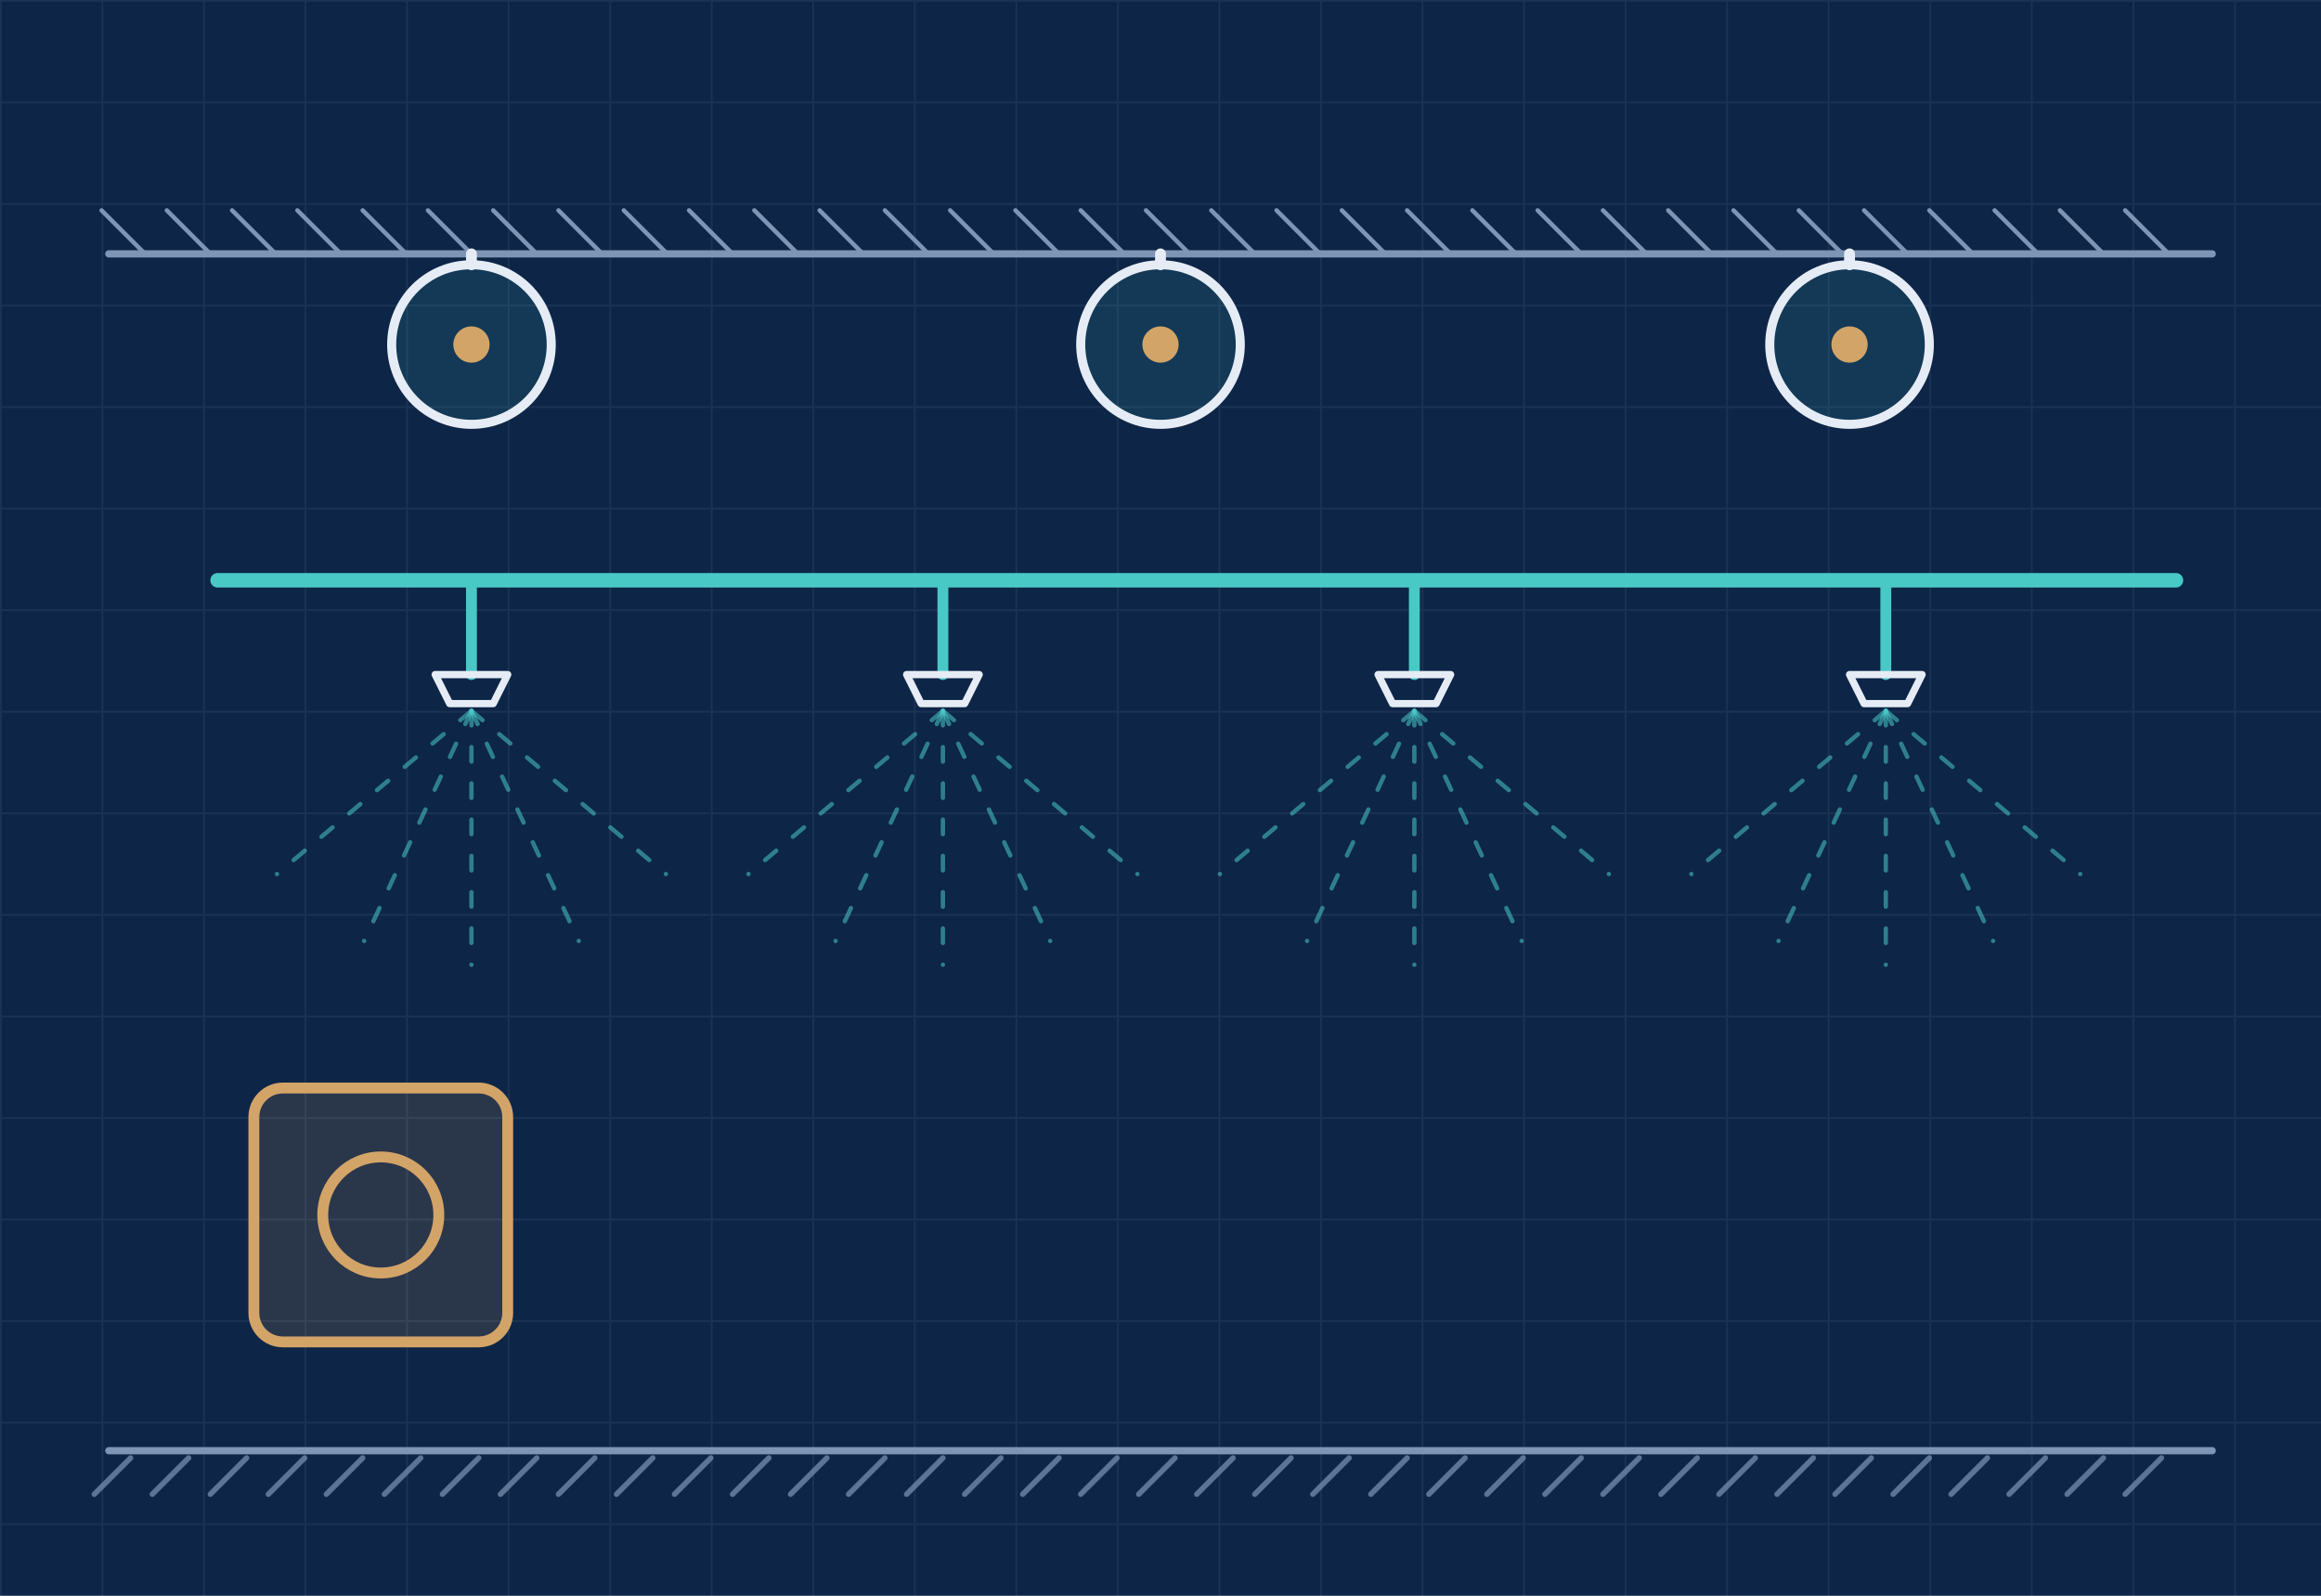
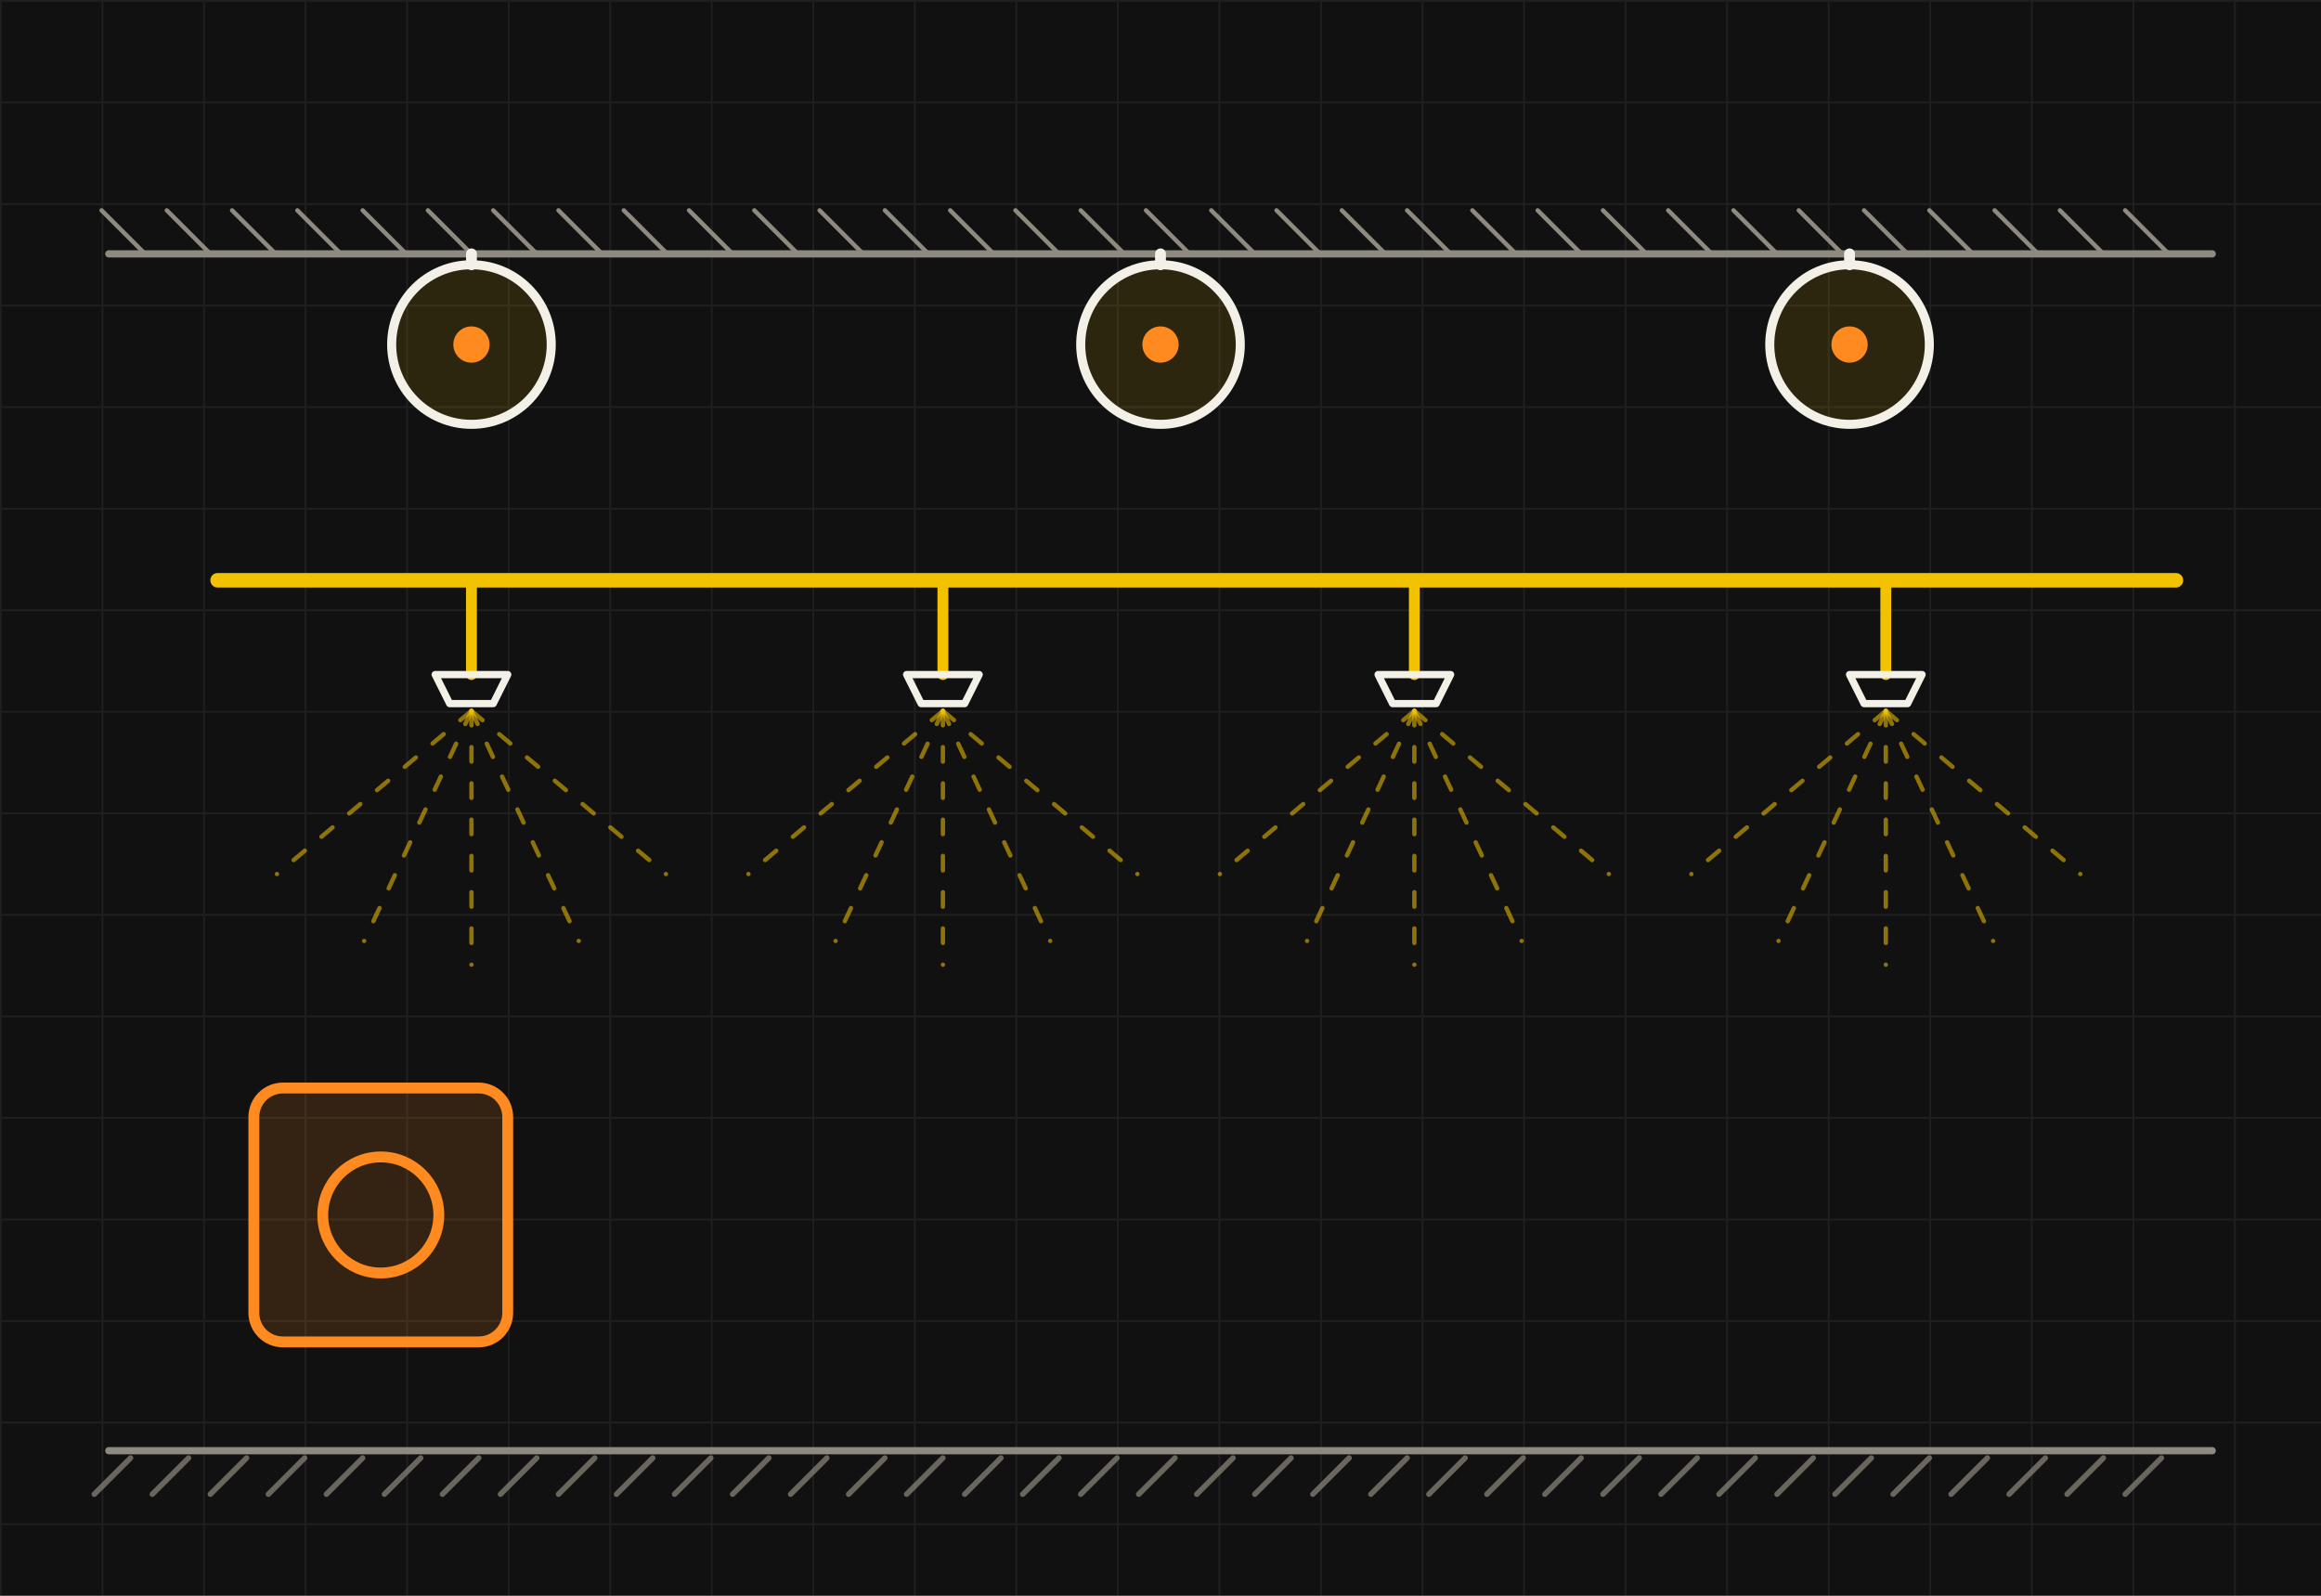
<svg xmlns="http://www.w3.org/2000/svg" viewBox="0 0 640 440" width="640" height="440" role="img" aria-label="Yangın Algılama ve İhbar Sistemleri Projesi: yangın dedektörleri ve sprinkler hattı çizimi">
  <defs>
    <pattern id="g" width="28" height="28" patternUnits="userSpaceOnUse">
      <path d="M28 0H0V28" fill="none" stroke="#ffffff" stroke-opacity=".06" />
    </pattern>
  </defs>
-   <rect width="640" height="440" fill="#0d2547" />
+   <rect width="640" height="440" fill="#111111" />
  <rect width="640" height="440" fill="url(#g)" />
-   <g transform="translate(0,0)">
-     <line x1="30" y1="70" x2="610" y2="70" stroke="#7f95b5" stroke-width="2" opacity="1" stroke-linecap="round" />
-     <line x1="40" y1="70" x2="28" y2="58" stroke="#7f95b5" stroke-width="1.2" opacity="1" stroke-linecap="round" />
-     <line x1="58" y1="70" x2="46" y2="58" stroke="#7f95b5" stroke-width="1.2" opacity="1" stroke-linecap="round" />
-     <line x1="76" y1="70" x2="64" y2="58" stroke="#7f95b5" stroke-width="1.2" opacity="1" stroke-linecap="round" />
-     <line x1="94" y1="70" x2="82" y2="58" stroke="#7f95b5" stroke-width="1.2" opacity="1" stroke-linecap="round" />
-     <line x1="112" y1="70" x2="100" y2="58" stroke="#7f95b5" stroke-width="1.2" opacity="1" stroke-linecap="round" />
-     <line x1="130" y1="70" x2="118" y2="58" stroke="#7f95b5" stroke-width="1.2" opacity="1" stroke-linecap="round" />
-     <line x1="148" y1="70" x2="136" y2="58" stroke="#7f95b5" stroke-width="1.2" opacity="1" stroke-linecap="round" />
-     <line x1="166" y1="70" x2="154" y2="58" stroke="#7f95b5" stroke-width="1.2" opacity="1" stroke-linecap="round" />
-     <line x1="184" y1="70" x2="172" y2="58" stroke="#7f95b5" stroke-width="1.2" opacity="1" stroke-linecap="round" />
-     <line x1="202" y1="70" x2="190" y2="58" stroke="#7f95b5" stroke-width="1.2" opacity="1" stroke-linecap="round" />
-     <line x1="220" y1="70" x2="208" y2="58" stroke="#7f95b5" stroke-width="1.2" opacity="1" stroke-linecap="round" />
-     <line x1="238" y1="70" x2="226" y2="58" stroke="#7f95b5" stroke-width="1.2" opacity="1" stroke-linecap="round" />
-     <line x1="256" y1="70" x2="244" y2="58" stroke="#7f95b5" stroke-width="1.2" opacity="1" stroke-linecap="round" />
-     <line x1="274" y1="70" x2="262" y2="58" stroke="#7f95b5" stroke-width="1.2" opacity="1" stroke-linecap="round" />
-     <line x1="292" y1="70" x2="280" y2="58" stroke="#7f95b5" stroke-width="1.2" opacity="1" stroke-linecap="round" />
-     <line x1="310" y1="70" x2="298" y2="58" stroke="#7f95b5" stroke-width="1.2" opacity="1" stroke-linecap="round" />
-     <line x1="328" y1="70" x2="316" y2="58" stroke="#7f95b5" stroke-width="1.2" opacity="1" stroke-linecap="round" />
-     <line x1="346" y1="70" x2="334" y2="58" stroke="#7f95b5" stroke-width="1.2" opacity="1" stroke-linecap="round" />
-     <line x1="364" y1="70" x2="352" y2="58" stroke="#7f95b5" stroke-width="1.2" opacity="1" stroke-linecap="round" />
-     <line x1="382" y1="70" x2="370" y2="58" stroke="#7f95b5" stroke-width="1.2" opacity="1" stroke-linecap="round" />
-     <line x1="400" y1="70" x2="388" y2="58" stroke="#7f95b5" stroke-width="1.2" opacity="1" stroke-linecap="round" />
-     <line x1="418" y1="70" x2="406" y2="58" stroke="#7f95b5" stroke-width="1.2" opacity="1" stroke-linecap="round" />
-     <line x1="436" y1="70" x2="424" y2="58" stroke="#7f95b5" stroke-width="1.2" opacity="1" stroke-linecap="round" />
-     <line x1="454" y1="70" x2="442" y2="58" stroke="#7f95b5" stroke-width="1.2" opacity="1" stroke-linecap="round" />
-     <line x1="472" y1="70" x2="460" y2="58" stroke="#7f95b5" stroke-width="1.2" opacity="1" stroke-linecap="round" />
-     <line x1="490" y1="70" x2="478" y2="58" stroke="#7f95b5" stroke-width="1.2" opacity="1" stroke-linecap="round" />
-     <line x1="508" y1="70" x2="496" y2="58" stroke="#7f95b5" stroke-width="1.2" opacity="1" stroke-linecap="round" />
-     <line x1="526" y1="70" x2="514" y2="58" stroke="#7f95b5" stroke-width="1.2" opacity="1" stroke-linecap="round" />
-     <line x1="544" y1="70" x2="532" y2="58" stroke="#7f95b5" stroke-width="1.2" opacity="1" stroke-linecap="round" />
-     <line x1="562" y1="70" x2="550" y2="58" stroke="#7f95b5" stroke-width="1.2" opacity="1" stroke-linecap="round" />
-     <line x1="580" y1="70" x2="568" y2="58" stroke="#7f95b5" stroke-width="1.2" opacity="1" stroke-linecap="round" />
-     <line x1="598" y1="70" x2="586" y2="58" stroke="#7f95b5" stroke-width="1.2" opacity="1" stroke-linecap="round" />
-     <circle cx="130" cy="95" r="22" stroke="#e6ecf5" stroke-width="2.5" fill="#48c9c61f" opacity="1" />
-     <circle cx="130" cy="95" r="5" stroke="#d3a467" stroke-width="0" fill="#d3a467" opacity="1" />
-     <line x1="130" y1="70" x2="130" y2="73" stroke="#e6ecf5" stroke-width="3" opacity="1" stroke-linecap="round" />
-     <circle cx="320" cy="95" r="22" stroke="#e6ecf5" stroke-width="2.5" fill="#48c9c61f" opacity="1" />
-     <circle cx="320" cy="95" r="5" stroke="#d3a467" stroke-width="0" fill="#d3a467" opacity="1" />
-     <line x1="320" y1="70" x2="320" y2="73" stroke="#e6ecf5" stroke-width="3" opacity="1" stroke-linecap="round" />
-     <circle cx="510" cy="95" r="22" stroke="#e6ecf5" stroke-width="2.5" fill="#48c9c61f" opacity="1" />
-     <circle cx="510" cy="95" r="5" stroke="#d3a467" stroke-width="0" fill="#d3a467" opacity="1" />
-     <line x1="510" y1="70" x2="510" y2="73" stroke="#e6ecf5" stroke-width="3" opacity="1" stroke-linecap="round" />
-     <line x1="60" y1="160" x2="600" y2="160" stroke="#48c9c6" stroke-width="4" opacity="1" stroke-linecap="round" />
-     <line x1="130" y1="160" x2="130" y2="186" stroke="#48c9c6" stroke-width="3" opacity="1" stroke-linecap="round" />
-     <path d="M120 186 h20 l-4 8 h-12 z" stroke="#e6ecf5" stroke-width="2" fill="none" opacity="1" stroke-linecap="round" stroke-linejoin="round" />
-     <line x1="130" y1="196" x2="76.377" y2="240.995" stroke="#48c9c6" stroke-width="1.2" opacity="0.55" stroke-linecap="round" stroke-dasharray="4 6" />
-     <line x1="130" y1="196" x2="100.417" y2="259.442" stroke="#48c9c6" stroke-width="1.2" opacity="0.55" stroke-linecap="round" stroke-dasharray="4 6" />
-     <line x1="130" y1="196" x2="130.0" y2="266.0" stroke="#48c9c6" stroke-width="1.2" opacity="0.55" stroke-linecap="round" stroke-dasharray="4 6" />
-     <line x1="130" y1="196" x2="159.583" y2="259.442" stroke="#48c9c6" stroke-width="1.2" opacity="0.55" stroke-linecap="round" stroke-dasharray="4 6" />
-     <line x1="130" y1="196" x2="183.623" y2="240.995" stroke="#48c9c6" stroke-width="1.2" opacity="0.55" stroke-linecap="round" stroke-dasharray="4 6" />
-     <line x1="260" y1="160" x2="260" y2="186" stroke="#48c9c6" stroke-width="3" opacity="1" stroke-linecap="round" />
-     <path d="M250 186 h20 l-4 8 h-12 z" stroke="#e6ecf5" stroke-width="2" fill="none" opacity="1" stroke-linecap="round" stroke-linejoin="round" />
-     <line x1="260" y1="196" x2="206.377" y2="240.995" stroke="#48c9c6" stroke-width="1.2" opacity="0.55" stroke-linecap="round" stroke-dasharray="4 6" />
-     <line x1="260" y1="196" x2="230.417" y2="259.442" stroke="#48c9c6" stroke-width="1.2" opacity="0.55" stroke-linecap="round" stroke-dasharray="4 6" />
-     <line x1="260" y1="196" x2="260.0" y2="266.0" stroke="#48c9c6" stroke-width="1.2" opacity="0.55" stroke-linecap="round" stroke-dasharray="4 6" />
-     <line x1="260" y1="196" x2="289.583" y2="259.442" stroke="#48c9c6" stroke-width="1.2" opacity="0.55" stroke-linecap="round" stroke-dasharray="4 6" />
-     <line x1="260" y1="196" x2="313.623" y2="240.995" stroke="#48c9c6" stroke-width="1.2" opacity="0.55" stroke-linecap="round" stroke-dasharray="4 6" />
-     <line x1="390" y1="160" x2="390" y2="186" stroke="#48c9c6" stroke-width="3" opacity="1" stroke-linecap="round" />
-     <path d="M380 186 h20 l-4 8 h-12 z" stroke="#e6ecf5" stroke-width="2" fill="none" opacity="1" stroke-linecap="round" stroke-linejoin="round" />
-     <line x1="390" y1="196" x2="336.377" y2="240.995" stroke="#48c9c6" stroke-width="1.2" opacity="0.55" stroke-linecap="round" stroke-dasharray="4 6" />
-     <line x1="390" y1="196" x2="360.417" y2="259.442" stroke="#48c9c6" stroke-width="1.2" opacity="0.55" stroke-linecap="round" stroke-dasharray="4 6" />
-     <line x1="390" y1="196" x2="390.0" y2="266.0" stroke="#48c9c6" stroke-width="1.2" opacity="0.55" stroke-linecap="round" stroke-dasharray="4 6" />
-     <line x1="390" y1="196" x2="419.583" y2="259.442" stroke="#48c9c6" stroke-width="1.2" opacity="0.55" stroke-linecap="round" stroke-dasharray="4 6" />
-     <line x1="390" y1="196" x2="443.623" y2="240.995" stroke="#48c9c6" stroke-width="1.2" opacity="0.55" stroke-linecap="round" stroke-dasharray="4 6" />
-     <line x1="520" y1="160" x2="520" y2="186" stroke="#48c9c6" stroke-width="3" opacity="1" stroke-linecap="round" />
-     <path d="M510 186 h20 l-4 8 h-12 z" stroke="#e6ecf5" stroke-width="2" fill="none" opacity="1" stroke-linecap="round" stroke-linejoin="round" />
-     <line x1="520" y1="196" x2="466.377" y2="240.995" stroke="#48c9c6" stroke-width="1.2" opacity="0.55" stroke-linecap="round" stroke-dasharray="4 6" />
-     <line x1="520" y1="196" x2="490.417" y2="259.442" stroke="#48c9c6" stroke-width="1.2" opacity="0.55" stroke-linecap="round" stroke-dasharray="4 6" />
-     <line x1="520" y1="196" x2="520.0" y2="266.0" stroke="#48c9c6" stroke-width="1.2" opacity="0.55" stroke-linecap="round" stroke-dasharray="4 6" />
-     <line x1="520" y1="196" x2="549.583" y2="259.442" stroke="#48c9c6" stroke-width="1.2" opacity="0.55" stroke-linecap="round" stroke-dasharray="4 6" />
-     <line x1="520" y1="196" x2="573.623" y2="240.995" stroke="#48c9c6" stroke-width="1.2" opacity="0.55" stroke-linecap="round" stroke-dasharray="4 6" />
-     <rect x="70" y="300" width="70" height="70" rx="8" stroke="#d3a467" stroke-width="3" fill="#d3a46726" opacity="1" />
-     <circle cx="105" cy="335" r="16" stroke="#d3a467" stroke-width="3" fill="none" opacity="1" />
-     <line x1="30" y1="400" x2="610" y2="400" stroke="#7f95b5" stroke-width="2" opacity="1" stroke-linecap="round" />
-     <line x1="36" y1="402" x2="26" y2="412" stroke="#7f95b5" stroke-width="1.5" opacity="0.7" stroke-linecap="round" />
-     <line x1="52" y1="402" x2="42" y2="412" stroke="#7f95b5" stroke-width="1.5" opacity="0.7" stroke-linecap="round" />
-     <line x1="68" y1="402" x2="58" y2="412" stroke="#7f95b5" stroke-width="1.5" opacity="0.7" stroke-linecap="round" />
-     <line x1="84" y1="402" x2="74" y2="412" stroke="#7f95b5" stroke-width="1.5" opacity="0.7" stroke-linecap="round" />
-     <line x1="100" y1="402" x2="90" y2="412" stroke="#7f95b5" stroke-width="1.5" opacity="0.7" stroke-linecap="round" />
-     <line x1="116" y1="402" x2="106" y2="412" stroke="#7f95b5" stroke-width="1.5" opacity="0.7" stroke-linecap="round" />
-     <line x1="132" y1="402" x2="122" y2="412" stroke="#7f95b5" stroke-width="1.5" opacity="0.7" stroke-linecap="round" />
-     <line x1="148" y1="402" x2="138" y2="412" stroke="#7f95b5" stroke-width="1.5" opacity="0.7" stroke-linecap="round" />
-     <line x1="164" y1="402" x2="154" y2="412" stroke="#7f95b5" stroke-width="1.5" opacity="0.7" stroke-linecap="round" />
-     <line x1="180" y1="402" x2="170" y2="412" stroke="#7f95b5" stroke-width="1.5" opacity="0.7" stroke-linecap="round" />
-     <line x1="196" y1="402" x2="186" y2="412" stroke="#7f95b5" stroke-width="1.5" opacity="0.7" stroke-linecap="round" />
-     <line x1="212" y1="402" x2="202" y2="412" stroke="#7f95b5" stroke-width="1.5" opacity="0.7" stroke-linecap="round" />
-     <line x1="228" y1="402" x2="218" y2="412" stroke="#7f95b5" stroke-width="1.5" opacity="0.7" stroke-linecap="round" />
-     <line x1="244" y1="402" x2="234" y2="412" stroke="#7f95b5" stroke-width="1.5" opacity="0.7" stroke-linecap="round" />
-     <line x1="260" y1="402" x2="250" y2="412" stroke="#7f95b5" stroke-width="1.5" opacity="0.7" stroke-linecap="round" />
-     <line x1="276" y1="402" x2="266" y2="412" stroke="#7f95b5" stroke-width="1.5" opacity="0.7" stroke-linecap="round" />
-     <line x1="292" y1="402" x2="282" y2="412" stroke="#7f95b5" stroke-width="1.5" opacity="0.7" stroke-linecap="round" />
-     <line x1="308" y1="402" x2="298" y2="412" stroke="#7f95b5" stroke-width="1.5" opacity="0.7" stroke-linecap="round" />
-     <line x1="324" y1="402" x2="314" y2="412" stroke="#7f95b5" stroke-width="1.5" opacity="0.7" stroke-linecap="round" />
-     <line x1="340" y1="402" x2="330" y2="412" stroke="#7f95b5" stroke-width="1.5" opacity="0.7" stroke-linecap="round" />
-     <line x1="356" y1="402" x2="346" y2="412" stroke="#7f95b5" stroke-width="1.5" opacity="0.7" stroke-linecap="round" />
-     <line x1="372" y1="402" x2="362" y2="412" stroke="#7f95b5" stroke-width="1.5" opacity="0.7" stroke-linecap="round" />
-     <line x1="388" y1="402" x2="378" y2="412" stroke="#7f95b5" stroke-width="1.5" opacity="0.7" stroke-linecap="round" />
-     <line x1="404" y1="402" x2="394" y2="412" stroke="#7f95b5" stroke-width="1.5" opacity="0.7" stroke-linecap="round" />
-     <line x1="420" y1="402" x2="410" y2="412" stroke="#7f95b5" stroke-width="1.5" opacity="0.7" stroke-linecap="round" />
-     <line x1="436" y1="402" x2="426" y2="412" stroke="#7f95b5" stroke-width="1.5" opacity="0.7" stroke-linecap="round" />
-     <line x1="452" y1="402" x2="442" y2="412" stroke="#7f95b5" stroke-width="1.5" opacity="0.7" stroke-linecap="round" />
-     <line x1="468" y1="402" x2="458" y2="412" stroke="#7f95b5" stroke-width="1.5" opacity="0.7" stroke-linecap="round" />
-     <line x1="484" y1="402" x2="474" y2="412" stroke="#7f95b5" stroke-width="1.5" opacity="0.7" stroke-linecap="round" />
-     <line x1="500" y1="402" x2="490" y2="412" stroke="#7f95b5" stroke-width="1.5" opacity="0.7" stroke-linecap="round" />
-     <line x1="516" y1="402" x2="506" y2="412" stroke="#7f95b5" stroke-width="1.5" opacity="0.7" stroke-linecap="round" />
-     <line x1="532" y1="402" x2="522" y2="412" stroke="#7f95b5" stroke-width="1.5" opacity="0.7" stroke-linecap="round" />
-     <line x1="548" y1="402" x2="538" y2="412" stroke="#7f95b5" stroke-width="1.5" opacity="0.7" stroke-linecap="round" />
-     <line x1="564" y1="402" x2="554" y2="412" stroke="#7f95b5" stroke-width="1.5" opacity="0.7" stroke-linecap="round" />
-     <line x1="580" y1="402" x2="570" y2="412" stroke="#7f95b5" stroke-width="1.5" opacity="0.7" stroke-linecap="round" />
-     <line x1="596" y1="402" x2="586" y2="412" stroke="#7f95b5" stroke-width="1.5" opacity="0.7" stroke-linecap="round" />
-   </g>
+   <line x1="30" y1="70" x2="610" y2="70" stroke="#8f8a7f" stroke-width="2" opacity="1" stroke-linecap="round" />
+   <line x1="40" y1="70" x2="28" y2="58" stroke="#8f8a7f" stroke-width="1.2" opacity="1" stroke-linecap="round" />
+   <line x1="58" y1="70" x2="46" y2="58" stroke="#8f8a7f" stroke-width="1.2" opacity="1" stroke-linecap="round" />
+   <line x1="76" y1="70" x2="64" y2="58" stroke="#8f8a7f" stroke-width="1.2" opacity="1" stroke-linecap="round" />
+   <line x1="94" y1="70" x2="82" y2="58" stroke="#8f8a7f" stroke-width="1.2" opacity="1" stroke-linecap="round" />
+   <line x1="112" y1="70" x2="100" y2="58" stroke="#8f8a7f" stroke-width="1.2" opacity="1" stroke-linecap="round" />
+   <line x1="130" y1="70" x2="118" y2="58" stroke="#8f8a7f" stroke-width="1.2" opacity="1" stroke-linecap="round" />
+   <line x1="148" y1="70" x2="136" y2="58" stroke="#8f8a7f" stroke-width="1.2" opacity="1" stroke-linecap="round" />
+   <line x1="166" y1="70" x2="154" y2="58" stroke="#8f8a7f" stroke-width="1.2" opacity="1" stroke-linecap="round" />
+   <line x1="184" y1="70" x2="172" y2="58" stroke="#8f8a7f" stroke-width="1.2" opacity="1" stroke-linecap="round" />
+   <line x1="202" y1="70" x2="190" y2="58" stroke="#8f8a7f" stroke-width="1.2" opacity="1" stroke-linecap="round" />
+   <line x1="220" y1="70" x2="208" y2="58" stroke="#8f8a7f" stroke-width="1.2" opacity="1" stroke-linecap="round" />
+   <line x1="238" y1="70" x2="226" y2="58" stroke="#8f8a7f" stroke-width="1.2" opacity="1" stroke-linecap="round" />
+   <line x1="256" y1="70" x2="244" y2="58" stroke="#8f8a7f" stroke-width="1.2" opacity="1" stroke-linecap="round" />
+   <line x1="274" y1="70" x2="262" y2="58" stroke="#8f8a7f" stroke-width="1.2" opacity="1" stroke-linecap="round" />
+   <line x1="292" y1="70" x2="280" y2="58" stroke="#8f8a7f" stroke-width="1.2" opacity="1" stroke-linecap="round" />
+   <line x1="310" y1="70" x2="298" y2="58" stroke="#8f8a7f" stroke-width="1.2" opacity="1" stroke-linecap="round" />
+   <line x1="328" y1="70" x2="316" y2="58" stroke="#8f8a7f" stroke-width="1.2" opacity="1" stroke-linecap="round" />
+   <line x1="346" y1="70" x2="334" y2="58" stroke="#8f8a7f" stroke-width="1.2" opacity="1" stroke-linecap="round" />
+   <line x1="364" y1="70" x2="352" y2="58" stroke="#8f8a7f" stroke-width="1.2" opacity="1" stroke-linecap="round" />
+   <line x1="382" y1="70" x2="370" y2="58" stroke="#8f8a7f" stroke-width="1.2" opacity="1" stroke-linecap="round" />
+   <line x1="400" y1="70" x2="388" y2="58" stroke="#8f8a7f" stroke-width="1.2" opacity="1" stroke-linecap="round" />
+   <line x1="418" y1="70" x2="406" y2="58" stroke="#8f8a7f" stroke-width="1.2" opacity="1" stroke-linecap="round" />
+   <line x1="436" y1="70" x2="424" y2="58" stroke="#8f8a7f" stroke-width="1.2" opacity="1" stroke-linecap="round" />
+   <line x1="454" y1="70" x2="442" y2="58" stroke="#8f8a7f" stroke-width="1.2" opacity="1" stroke-linecap="round" />
+   <line x1="472" y1="70" x2="460" y2="58" stroke="#8f8a7f" stroke-width="1.2" opacity="1" stroke-linecap="round" />
+   <line x1="490" y1="70" x2="478" y2="58" stroke="#8f8a7f" stroke-width="1.2" opacity="1" stroke-linecap="round" />
+   <line x1="508" y1="70" x2="496" y2="58" stroke="#8f8a7f" stroke-width="1.2" opacity="1" stroke-linecap="round" />
+   <line x1="526" y1="70" x2="514" y2="58" stroke="#8f8a7f" stroke-width="1.2" opacity="1" stroke-linecap="round" />
+   <line x1="544" y1="70" x2="532" y2="58" stroke="#8f8a7f" stroke-width="1.2" opacity="1" stroke-linecap="round" />
+   <line x1="562" y1="70" x2="550" y2="58" stroke="#8f8a7f" stroke-width="1.2" opacity="1" stroke-linecap="round" />
+   <line x1="580" y1="70" x2="568" y2="58" stroke="#8f8a7f" stroke-width="1.2" opacity="1" stroke-linecap="round" />
+   <line x1="598" y1="70" x2="586" y2="58" stroke="#8f8a7f" stroke-width="1.2" opacity="1" stroke-linecap="round" />
+   <circle cx="130" cy="95" r="22" stroke="#f3f0e8" stroke-width="2.5" fill="#f2c2001f" opacity="1" />
+   <circle cx="130" cy="95" r="5" stroke="#ff8a1f" stroke-width="0" fill="#ff8a1f" opacity="1" />
+   <line x1="130" y1="70" x2="130" y2="73" stroke="#f3f0e8" stroke-width="3" opacity="1" stroke-linecap="round" />
+   <circle cx="320" cy="95" r="22" stroke="#f3f0e8" stroke-width="2.5" fill="#f2c2001f" opacity="1" />
+   <circle cx="320" cy="95" r="5" stroke="#ff8a1f" stroke-width="0" fill="#ff8a1f" opacity="1" />
+   <line x1="320" y1="70" x2="320" y2="73" stroke="#f3f0e8" stroke-width="3" opacity="1" stroke-linecap="round" />
+   <circle cx="510" cy="95" r="22" stroke="#f3f0e8" stroke-width="2.5" fill="#f2c2001f" opacity="1" />
+   <circle cx="510" cy="95" r="5" stroke="#ff8a1f" stroke-width="0" fill="#ff8a1f" opacity="1" />
+   <line x1="510" y1="70" x2="510" y2="73" stroke="#f3f0e8" stroke-width="3" opacity="1" stroke-linecap="round" />
+   <line x1="60" y1="160" x2="600" y2="160" stroke="#f2c200" stroke-width="4" opacity="1" stroke-linecap="round" />
+   <line x1="130" y1="160" x2="130" y2="186" stroke="#f2c200" stroke-width="3" opacity="1" stroke-linecap="round" />
+   <path d="M120 186 h20 l-4 8 h-12 z" stroke="#f3f0e8" stroke-width="2" fill="none" opacity="1" stroke-linecap="round" stroke-linejoin="round" />
+   <line x1="130" y1="196" x2="76.377" y2="240.995" stroke="#f2c200" stroke-width="1.2" opacity="0.55" stroke-linecap="round" stroke-dasharray="4 6" />
+   <line x1="130" y1="196" x2="100.417" y2="259.442" stroke="#f2c200" stroke-width="1.2" opacity="0.55" stroke-linecap="round" stroke-dasharray="4 6" />
+   <line x1="130" y1="196" x2="130.0" y2="266.0" stroke="#f2c200" stroke-width="1.2" opacity="0.55" stroke-linecap="round" stroke-dasharray="4 6" />
+   <line x1="130" y1="196" x2="159.583" y2="259.442" stroke="#f2c200" stroke-width="1.2" opacity="0.55" stroke-linecap="round" stroke-dasharray="4 6" />
+   <line x1="130" y1="196" x2="183.623" y2="240.995" stroke="#f2c200" stroke-width="1.2" opacity="0.55" stroke-linecap="round" stroke-dasharray="4 6" />
+   <line x1="260" y1="160" x2="260" y2="186" stroke="#f2c200" stroke-width="3" opacity="1" stroke-linecap="round" />
+   <path d="M250 186 h20 l-4 8 h-12 z" stroke="#f3f0e8" stroke-width="2" fill="none" opacity="1" stroke-linecap="round" stroke-linejoin="round" />
+   <line x1="260" y1="196" x2="206.377" y2="240.995" stroke="#f2c200" stroke-width="1.2" opacity="0.55" stroke-linecap="round" stroke-dasharray="4 6" />
+   <line x1="260" y1="196" x2="230.417" y2="259.442" stroke="#f2c200" stroke-width="1.2" opacity="0.55" stroke-linecap="round" stroke-dasharray="4 6" />
+   <line x1="260" y1="196" x2="260.0" y2="266.0" stroke="#f2c200" stroke-width="1.2" opacity="0.55" stroke-linecap="round" stroke-dasharray="4 6" />
+   <line x1="260" y1="196" x2="289.583" y2="259.442" stroke="#f2c200" stroke-width="1.2" opacity="0.55" stroke-linecap="round" stroke-dasharray="4 6" />
+   <line x1="260" y1="196" x2="313.623" y2="240.995" stroke="#f2c200" stroke-width="1.2" opacity="0.55" stroke-linecap="round" stroke-dasharray="4 6" />
+   <line x1="390" y1="160" x2="390" y2="186" stroke="#f2c200" stroke-width="3" opacity="1" stroke-linecap="round" />
+   <path d="M380 186 h20 l-4 8 h-12 z" stroke="#f3f0e8" stroke-width="2" fill="none" opacity="1" stroke-linecap="round" stroke-linejoin="round" />
+   <line x1="390" y1="196" x2="336.377" y2="240.995" stroke="#f2c200" stroke-width="1.2" opacity="0.55" stroke-linecap="round" stroke-dasharray="4 6" />
+   <line x1="390" y1="196" x2="360.417" y2="259.442" stroke="#f2c200" stroke-width="1.2" opacity="0.55" stroke-linecap="round" stroke-dasharray="4 6" />
+   <line x1="390" y1="196" x2="390.0" y2="266.0" stroke="#f2c200" stroke-width="1.2" opacity="0.55" stroke-linecap="round" stroke-dasharray="4 6" />
+   <line x1="390" y1="196" x2="419.583" y2="259.442" stroke="#f2c200" stroke-width="1.2" opacity="0.55" stroke-linecap="round" stroke-dasharray="4 6" />
+   <line x1="390" y1="196" x2="443.623" y2="240.995" stroke="#f2c200" stroke-width="1.2" opacity="0.55" stroke-linecap="round" stroke-dasharray="4 6" />
+   <line x1="520" y1="160" x2="520" y2="186" stroke="#f2c200" stroke-width="3" opacity="1" stroke-linecap="round" />
+   <path d="M510 186 h20 l-4 8 h-12 z" stroke="#f3f0e8" stroke-width="2" fill="none" opacity="1" stroke-linecap="round" stroke-linejoin="round" />
+   <line x1="520" y1="196" x2="466.377" y2="240.995" stroke="#f2c200" stroke-width="1.2" opacity="0.55" stroke-linecap="round" stroke-dasharray="4 6" />
+   <line x1="520" y1="196" x2="490.417" y2="259.442" stroke="#f2c200" stroke-width="1.2" opacity="0.55" stroke-linecap="round" stroke-dasharray="4 6" />
+   <line x1="520" y1="196" x2="520.0" y2="266.0" stroke="#f2c200" stroke-width="1.2" opacity="0.55" stroke-linecap="round" stroke-dasharray="4 6" />
+   <line x1="520" y1="196" x2="549.583" y2="259.442" stroke="#f2c200" stroke-width="1.2" opacity="0.55" stroke-linecap="round" stroke-dasharray="4 6" />
+   <line x1="520" y1="196" x2="573.623" y2="240.995" stroke="#f2c200" stroke-width="1.2" opacity="0.55" stroke-linecap="round" stroke-dasharray="4 6" />
+   <rect x="70" y="300" width="70" height="70" rx="8" stroke="#ff8a1f" stroke-width="3" fill="#ff8a1f26" opacity="1" />
+   <circle cx="105" cy="335" r="16" stroke="#ff8a1f" stroke-width="3" fill="none" opacity="1" />
+   <line x1="30" y1="400" x2="610" y2="400" stroke="#8f8a7f" stroke-width="2" opacity="1" stroke-linecap="round" />
+   <line x1="36" y1="402" x2="26" y2="412" stroke="#8f8a7f" stroke-width="1.5" opacity="0.7" stroke-linecap="round" />
+   <line x1="52" y1="402" x2="42" y2="412" stroke="#8f8a7f" stroke-width="1.5" opacity="0.7" stroke-linecap="round" />
+   <line x1="68" y1="402" x2="58" y2="412" stroke="#8f8a7f" stroke-width="1.5" opacity="0.7" stroke-linecap="round" />
+   <line x1="84" y1="402" x2="74" y2="412" stroke="#8f8a7f" stroke-width="1.5" opacity="0.7" stroke-linecap="round" />
+   <line x1="100" y1="402" x2="90" y2="412" stroke="#8f8a7f" stroke-width="1.5" opacity="0.7" stroke-linecap="round" />
+   <line x1="116" y1="402" x2="106" y2="412" stroke="#8f8a7f" stroke-width="1.5" opacity="0.7" stroke-linecap="round" />
+   <line x1="132" y1="402" x2="122" y2="412" stroke="#8f8a7f" stroke-width="1.5" opacity="0.7" stroke-linecap="round" />
+   <line x1="148" y1="402" x2="138" y2="412" stroke="#8f8a7f" stroke-width="1.5" opacity="0.7" stroke-linecap="round" />
+   <line x1="164" y1="402" x2="154" y2="412" stroke="#8f8a7f" stroke-width="1.5" opacity="0.7" stroke-linecap="round" />
+   <line x1="180" y1="402" x2="170" y2="412" stroke="#8f8a7f" stroke-width="1.5" opacity="0.7" stroke-linecap="round" />
+   <line x1="196" y1="402" x2="186" y2="412" stroke="#8f8a7f" stroke-width="1.5" opacity="0.7" stroke-linecap="round" />
+   <line x1="212" y1="402" x2="202" y2="412" stroke="#8f8a7f" stroke-width="1.5" opacity="0.7" stroke-linecap="round" />
+   <line x1="228" y1="402" x2="218" y2="412" stroke="#8f8a7f" stroke-width="1.5" opacity="0.7" stroke-linecap="round" />
+   <line x1="244" y1="402" x2="234" y2="412" stroke="#8f8a7f" stroke-width="1.5" opacity="0.7" stroke-linecap="round" />
+   <line x1="260" y1="402" x2="250" y2="412" stroke="#8f8a7f" stroke-width="1.5" opacity="0.7" stroke-linecap="round" />
+   <line x1="276" y1="402" x2="266" y2="412" stroke="#8f8a7f" stroke-width="1.5" opacity="0.7" stroke-linecap="round" />
+   <line x1="292" y1="402" x2="282" y2="412" stroke="#8f8a7f" stroke-width="1.5" opacity="0.7" stroke-linecap="round" />
+   <line x1="308" y1="402" x2="298" y2="412" stroke="#8f8a7f" stroke-width="1.5" opacity="0.7" stroke-linecap="round" />
+   <line x1="324" y1="402" x2="314" y2="412" stroke="#8f8a7f" stroke-width="1.5" opacity="0.7" stroke-linecap="round" />
+   <line x1="340" y1="402" x2="330" y2="412" stroke="#8f8a7f" stroke-width="1.5" opacity="0.7" stroke-linecap="round" />
+   <line x1="356" y1="402" x2="346" y2="412" stroke="#8f8a7f" stroke-width="1.5" opacity="0.7" stroke-linecap="round" />
+   <line x1="372" y1="402" x2="362" y2="412" stroke="#8f8a7f" stroke-width="1.5" opacity="0.7" stroke-linecap="round" />
+   <line x1="388" y1="402" x2="378" y2="412" stroke="#8f8a7f" stroke-width="1.5" opacity="0.7" stroke-linecap="round" />
+   <line x1="404" y1="402" x2="394" y2="412" stroke="#8f8a7f" stroke-width="1.5" opacity="0.7" stroke-linecap="round" />
+   <line x1="420" y1="402" x2="410" y2="412" stroke="#8f8a7f" stroke-width="1.5" opacity="0.7" stroke-linecap="round" />
+   <line x1="436" y1="402" x2="426" y2="412" stroke="#8f8a7f" stroke-width="1.5" opacity="0.7" stroke-linecap="round" />
+   <line x1="452" y1="402" x2="442" y2="412" stroke="#8f8a7f" stroke-width="1.5" opacity="0.7" stroke-linecap="round" />
+   <line x1="468" y1="402" x2="458" y2="412" stroke="#8f8a7f" stroke-width="1.5" opacity="0.7" stroke-linecap="round" />
+   <line x1="484" y1="402" x2="474" y2="412" stroke="#8f8a7f" stroke-width="1.5" opacity="0.7" stroke-linecap="round" />
+   <line x1="500" y1="402" x2="490" y2="412" stroke="#8f8a7f" stroke-width="1.5" opacity="0.7" stroke-linecap="round" />
+   <line x1="516" y1="402" x2="506" y2="412" stroke="#8f8a7f" stroke-width="1.5" opacity="0.7" stroke-linecap="round" />
+   <line x1="532" y1="402" x2="522" y2="412" stroke="#8f8a7f" stroke-width="1.5" opacity="0.7" stroke-linecap="round" />
+   <line x1="548" y1="402" x2="538" y2="412" stroke="#8f8a7f" stroke-width="1.5" opacity="0.7" stroke-linecap="round" />
+   <line x1="564" y1="402" x2="554" y2="412" stroke="#8f8a7f" stroke-width="1.5" opacity="0.7" stroke-linecap="round" />
+   <line x1="580" y1="402" x2="570" y2="412" stroke="#8f8a7f" stroke-width="1.5" opacity="0.7" stroke-linecap="round" />
+   <line x1="596" y1="402" x2="586" y2="412" stroke="#8f8a7f" stroke-width="1.5" opacity="0.7" stroke-linecap="round" />
</svg>
